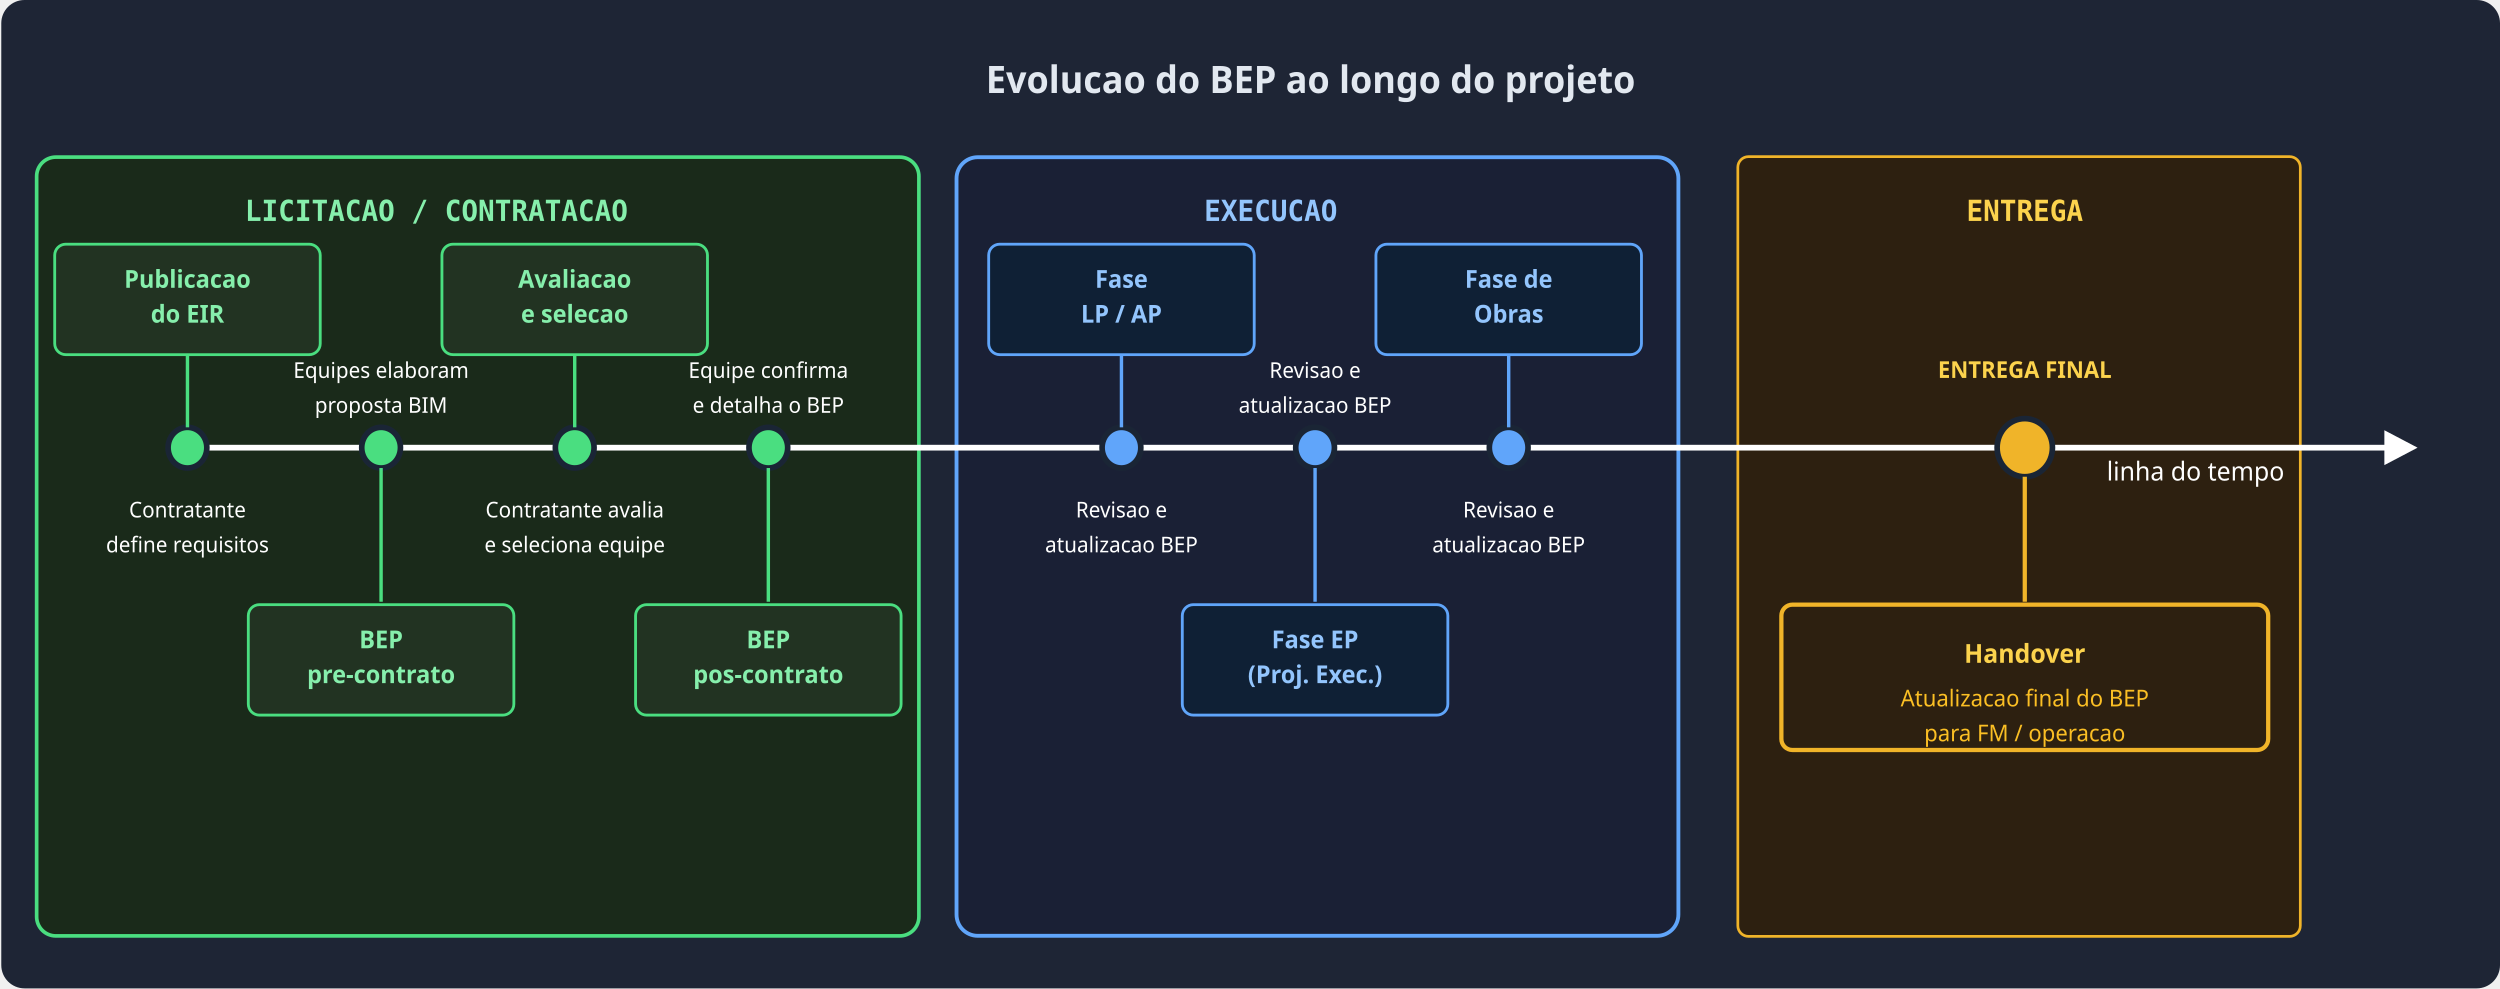
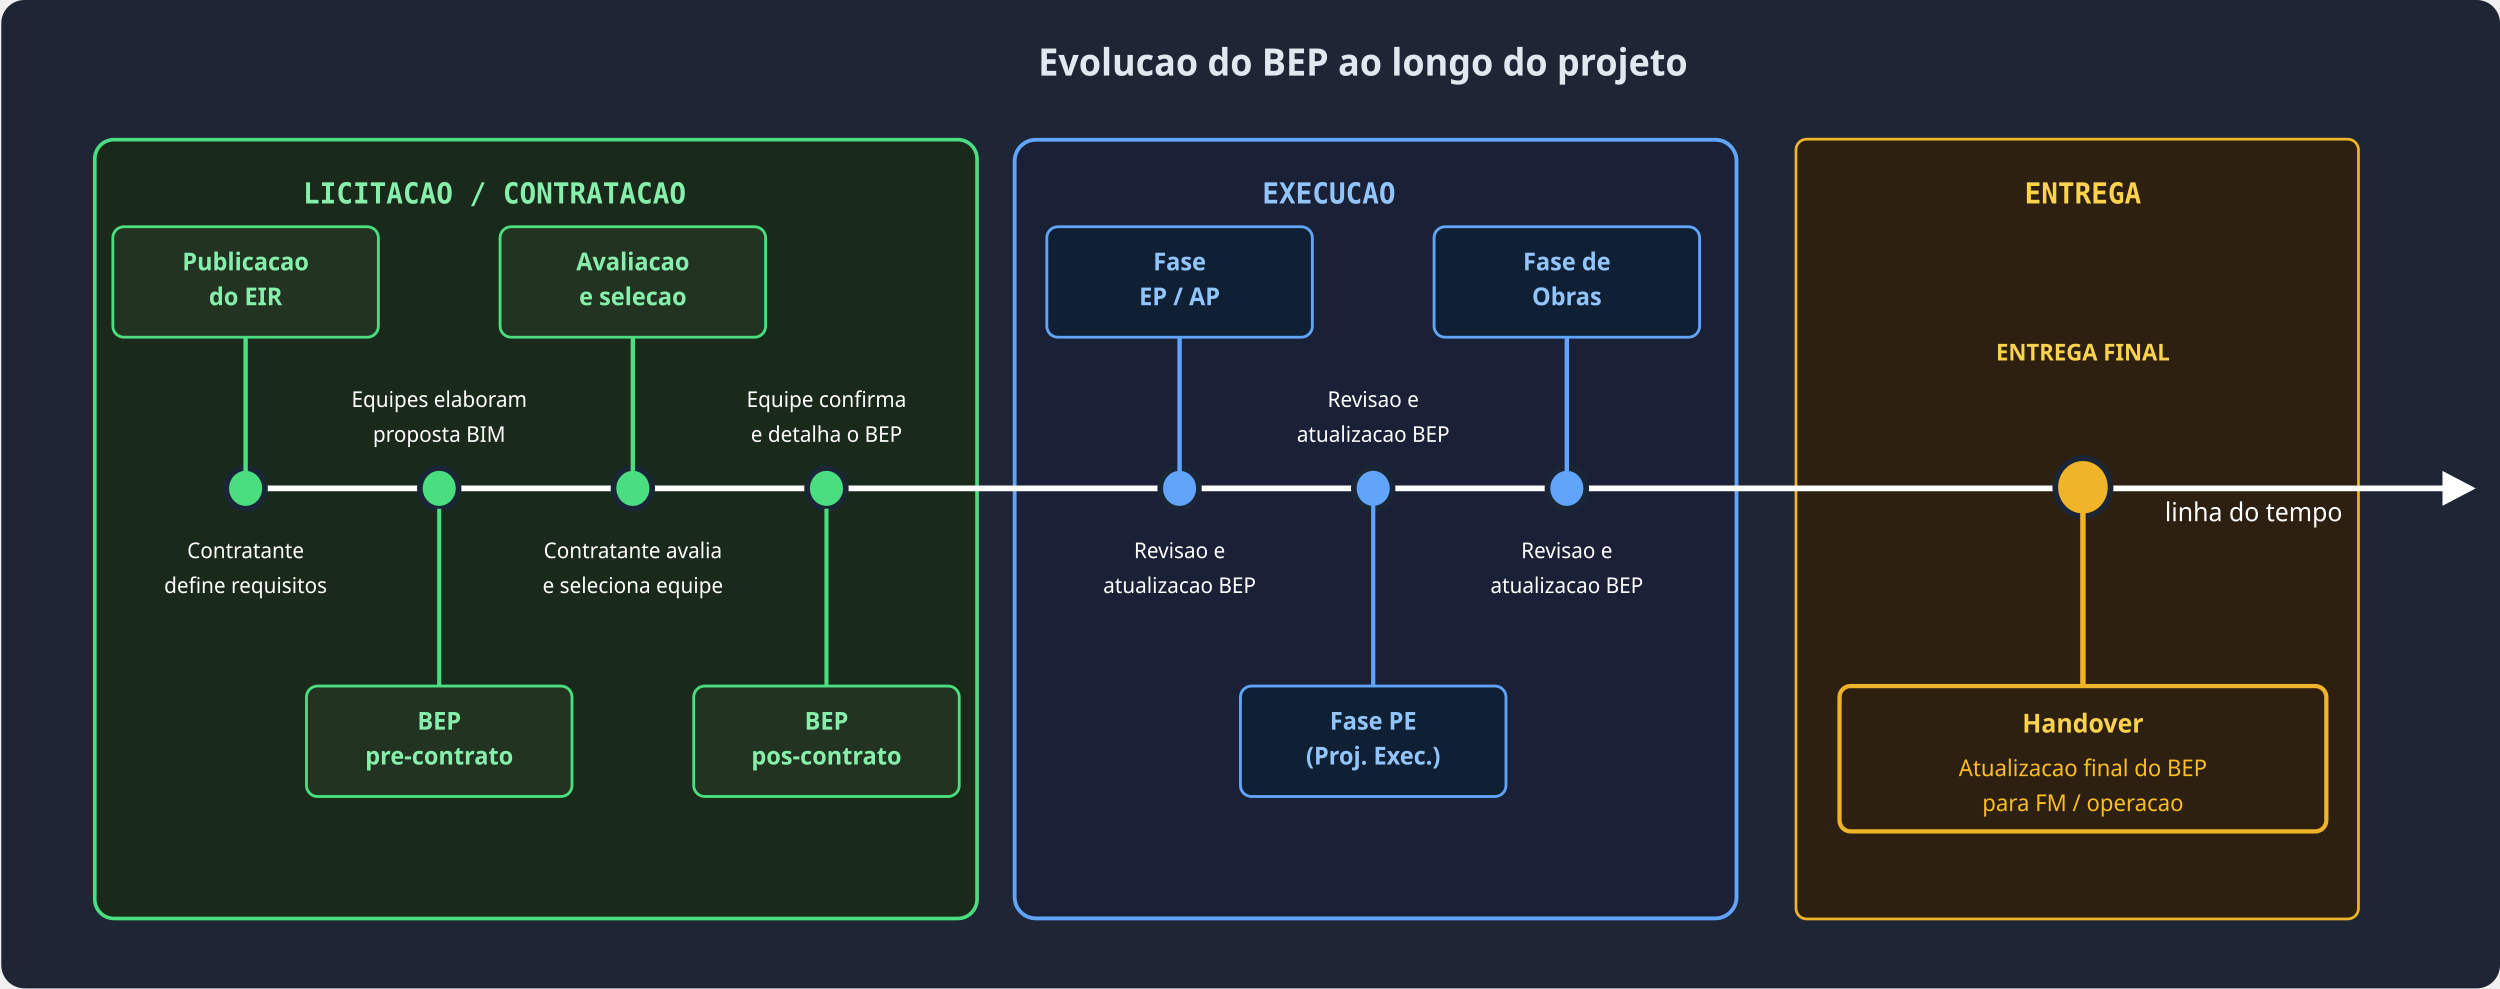
<svg xmlns="http://www.w3.org/2000/svg" viewBox="0 0 860 340" width="860" height="340" version="1.1" id="svg37">
  <defs id="defs37" />
  <rect width="859.56" height="340" rx="7.996" fill="#1e2535" id="rect1" x="0.44" y="0" style="stroke-width:1" />
-   <text x="462.195" y="31.215" text-anchor="middle" fill="#e2e8f0" font-size="12.681px" font-weight="bold" font-family="sans-serif" id="text1" transform="scale(0.9754543,1.025163)" style="stroke-width:0.975">Evolucao do BEP ao longo do projeto</text>
-   <rect x="12.606" y="54.045" width="303.494" height="267.91" rx="6.598" fill="#1a2a1a" stroke="#4ade80" stroke-width="1.258" id="rect2" />
-   <text x="153.902" y="74.135" text-anchor="middle" fill="#86efac" font-size="9.755px" font-weight="bold" font-family="monospace" id="text2" transform="scale(0.9754543,1.025163)" style="stroke-width:0.975">LICITACAO / CONTRATACAO</text>
-   <rect x="329.046" y="54.078" width="248.318" height="267.843" rx="7.303" fill="#1a2035" stroke="#60a5fa" stroke-width="1.324" id="rect3" />
-   <text x="448.16" y="74.135" text-anchor="middle" fill="#93c5fd" font-size="9.755px" font-weight="bold" font-family="monospace" id="text3" transform="scale(0.9754543,1.025163)" style="stroke-width:0.975">EXECUCAO</text>
-   <rect x="597.813" y="53.882" width="193.495" height="268.237" rx="3.674" fill="#2d2010" stroke="#f0b429" stroke-width="0.939" id="rect4" />
-   <text x="714.052" y="74.135" text-anchor="middle" fill="#fcd34d" font-size="9.755px" font-weight="bold" font-family="monospace" id="text4" transform="scale(0.9754543,1.025163)" style="stroke-width:0.975">ENTREGA</text>
-   <line x1="64.698" y1="154" x2="821.94" y2="154" stroke="#ffffff" stroke-width="1.971" id="line4" />
-   <ellipse cx="64.488" cy="154" fill="#4ade80" stroke="#1a2535" stroke-width="1.951" id="circle4" rx="6.661" ry="7" />
-   <line x1="64.488" y1="147" x2="64.488" y2="108" stroke="#4ade80" stroke-width="1.171" id="line5" />
-   <rect x="18.816" y="84" width="91.345" height="38" rx="3.806" fill="#223322" stroke="#4ade80" stroke-width="0.975" id="rect5" />
-   <text x="66.111" y="96.57" text-anchor="middle" fill="#86efac" font-size="8.291px" font-weight="bold" font-family="sans-serif" id="text5" transform="scale(0.9754543,1.025163)" style="stroke-width:0.975">Publicacao</text>
-   <text x="66.111" y="108.275" text-anchor="middle" fill="#86efac" font-size="8.291px" font-weight="bold" font-family="sans-serif" id="text6" transform="scale(0.9754543,1.025163)" style="stroke-width:0.975">do EIR</text>
-   <text x="66.111" y="173.631" text-anchor="middle" fill="#ffffff" font-size="7.316px" font-family="sans-serif" id="text7" transform="scale(0.9754543,1.025163)" style="stroke-width:0.975">Contratante</text>
-   <text x="66.111" y="185.336" text-anchor="middle" fill="#ffffff" font-size="7.316px" font-family="sans-serif" id="text8" transform="scale(0.9754543,1.025163)" style="stroke-width:0.975">define requisitos</text>
-   <ellipse cx="131.094" cy="154" fill="#4ade80" stroke="#1a2535" stroke-width="1.951" id="circle8" rx="6.661" ry="7" />
-   <line x1="131.094" y1="161" x2="131.094" y2="207" stroke="#4ade80" stroke-width="1.171" id="line8" />
-   <rect x="85.421" y="208" width="91.345" height="38" rx="3.806" fill="#223322" stroke="#4ade80" stroke-width="0.975" id="rect8" />
-   <text x="134.393" y="217.526" text-anchor="middle" fill="#86efac" font-size="8.291px" font-weight="bold" font-family="sans-serif" id="text9" transform="scale(0.9754543,1.025163)" style="stroke-width:0.975">BEP</text>
-   <text x="134.393" y="229.232" text-anchor="middle" fill="#86efac" font-size="8.291px" font-weight="bold" font-family="sans-serif" id="text10" transform="scale(0.9754543,1.025163)" style="stroke-width:0.975">pre-contrato</text>
-   <text x="134.393" y="126.809" text-anchor="middle" fill="#ffffff" font-size="7.316px" font-family="sans-serif" id="text11" transform="scale(0.9754543,1.025163)" style="stroke-width:0.975">Equipes elaboram</text>
-   <text x="134.393" y="138.515" text-anchor="middle" fill="#ffffff" font-size="7.316px" font-family="sans-serif" id="text12" transform="scale(0.9754543,1.025163)" style="stroke-width:0.975">proposta BIM</text>
-   <ellipse cx="197.7" cy="154" fill="#4ade80" stroke="#1a2535" stroke-width="1.951" id="circle12" rx="6.661" ry="7" />
-   <line x1="197.7" y1="147" x2="197.7" y2="108" stroke="#4ade80" stroke-width="1.171" id="line12" />
-   <rect x="152.027" y="84" width="91.345" height="38" rx="3.806" fill="#223322" stroke="#4ade80" stroke-width="0.975" id="rect12" />
-   <text x="202.674" y="96.57" text-anchor="middle" fill="#86efac" font-size="8.291px" font-weight="bold" font-family="sans-serif" id="text13" transform="scale(0.9754543,1.025163)" style="stroke-width:0.975">Avaliacao</text>
-   <text x="202.674" y="108.275" text-anchor="middle" fill="#86efac" font-size="8.291px" font-weight="bold" font-family="sans-serif" id="text14" transform="scale(0.9754543,1.025163)" style="stroke-width:0.975">e selecao</text>
-   <text x="202.674" y="173.631" text-anchor="middle" fill="#ffffff" font-size="7.316px" font-family="sans-serif" id="text15" transform="scale(0.9754543,1.025163)" style="stroke-width:0.975">Contratante avalia</text>
-   <text x="202.674" y="185.336" text-anchor="middle" fill="#ffffff" font-size="7.316px" font-family="sans-serif" id="text16" transform="scale(0.9754543,1.025163)" style="stroke-width:0.975">e seleciona equipe</text>
-   <ellipse cx="264.305" cy="154" fill="#4ade80" stroke="#1a2535" stroke-width="1.951" id="circle16" rx="6.661" ry="7" />
-   <line x1="264.305" y1="161" x2="264.305" y2="207" stroke="#4ade80" stroke-width="1.171" id="line16" />
-   <rect x="218.633" y="208" width="91.345" height="38" rx="3.806" fill="#223322" stroke="#4ade80" stroke-width="0.975" id="rect16" />
-   <text x="270.956" y="217.526" text-anchor="middle" fill="#86efac" font-size="8.291px" font-weight="bold" font-family="sans-serif" id="text17" transform="scale(0.9754543,1.025163)" style="stroke-width:0.975">BEP</text>
-   <text x="270.956" y="229.232" text-anchor="middle" fill="#86efac" font-size="8.291px" font-weight="bold" font-family="sans-serif" id="text18" transform="scale(0.9754543,1.025163)" style="stroke-width:0.975">pos-contrato</text>
-   <text x="270.956" y="126.809" text-anchor="middle" fill="#ffffff" font-size="7.316px" font-family="sans-serif" id="text19" transform="scale(0.9754543,1.025163)" style="stroke-width:0.975">Equipe confirma</text>
-   <text x="270.956" y="138.515" text-anchor="middle" fill="#ffffff" font-size="7.316px" font-family="sans-serif" id="text20" transform="scale(0.9754543,1.025163)" style="stroke-width:0.975">e detalha o BEP</text>
-   <ellipse cx="385.778" cy="154" fill="#60a5fa" stroke="#1a2535" stroke-width="1.951" id="circle20" rx="6.661" ry="7" />
-   <line x1="385.778" y1="147" x2="385.778" y2="108" stroke="#60a5fa" stroke-width="1.171" id="line20" />
-   <rect x="340.106" y="84" width="91.345" height="38" rx="3.806" fill="#0f2035" stroke="#60a5fa" stroke-width="0.975" id="rect20" />
-   <text x="395.486" y="96.57" text-anchor="middle" fill="#93c5fd" font-size="8.291px" font-weight="bold" font-family="sans-serif" id="text21" transform="scale(0.9754543,1.025163)" style="stroke-width:0.975">Fase</text>
-   <text x="395.486" y="108.275" text-anchor="middle" fill="#93c5fd" font-size="8.291px" font-weight="bold" font-family="sans-serif" id="text22" transform="scale(0.9754543,1.025163)" style="stroke-width:0.975">LP / AP</text>
-   <text x="395.486" y="173.631" text-anchor="middle" fill="#ffffff" font-size="7.316px" font-family="sans-serif" id="text23" transform="scale(0.9754543,1.025163)" style="stroke-width:0.975">Revisao e</text>
-   <text x="395.486" y="185.336" text-anchor="middle" fill="#ffffff" font-size="7.316px" font-family="sans-serif" id="text24" transform="scale(0.9754543,1.025163)" style="stroke-width:0.975">atualizacao BEP</text>
-   <ellipse cx="452.384" cy="154" fill="#60a5fa" stroke="#1a2535" stroke-width="1.951" id="circle24" rx="6.661" ry="7" />
-   <line x1="452.384" y1="161" x2="452.384" y2="207" stroke="#60a5fa" stroke-width="1.171" id="line24" />
-   <rect x="406.711" y="208" width="91.345" height="38" rx="3.806" fill="#0f2035" stroke="#60a5fa" stroke-width="0.975" id="rect24" />
-   <text x="463.767" y="217.526" text-anchor="middle" fill="#93c5fd" font-size="8.291px" font-weight="bold" font-family="sans-serif" id="text25" transform="scale(0.9754543,1.025163)" style="stroke-width:0.975">Fase EP</text>
-   <text x="463.767" y="229.232" text-anchor="middle" fill="#93c5fd" font-size="8.291px" font-weight="bold" font-family="sans-serif" id="text26" transform="scale(0.9754543,1.025163)" style="stroke-width:0.975">(Proj. Exec.)</text>
-   <text x="463.767" y="126.809" text-anchor="middle" fill="#ffffff" font-size="7.316px" font-family="sans-serif" id="text27" transform="scale(0.9754543,1.025163)" style="stroke-width:0.975">Revisao e</text>
-   <text x="463.767" y="138.515" text-anchor="middle" fill="#ffffff" font-size="7.316px" font-family="sans-serif" id="text28" transform="scale(0.9754543,1.025163)" style="stroke-width:0.975">atualizacao BEP</text>
-   <ellipse cx="518.99" cy="154" fill="#60a5fa" stroke="#1a2535" stroke-width="1.951" id="circle28" rx="6.661" ry="7" />
-   <line x1="518.99" y1="147" x2="518.99" y2="108" stroke="#60a5fa" stroke-width="1.171" id="line28" />
-   <rect x="473.317" y="84" width="91.345" height="38" rx="3.806" fill="#0f2035" stroke="#60a5fa" stroke-width="0.975" id="rect28" />
-   <text x="532.049" y="96.57" text-anchor="middle" fill="#93c5fd" font-size="8.291px" font-weight="bold" font-family="sans-serif" id="text29" transform="scale(0.9754543,1.025163)" style="stroke-width:0.975">Fase de</text>
-   <text x="532.049" y="108.275" text-anchor="middle" fill="#93c5fd" font-size="8.291px" font-weight="bold" font-family="sans-serif" id="text30" transform="scale(0.9754543,1.025163)" style="stroke-width:0.975">Obras</text>
-   <text x="532.049" y="173.631" text-anchor="middle" fill="#ffffff" font-size="7.316px" font-family="sans-serif" id="text31" transform="scale(0.9754543,1.025163)" style="stroke-width:0.975">Revisao e</text>
-   <text x="532.049" y="185.336" text-anchor="middle" fill="#ffffff" font-size="7.316px" font-family="sans-serif" id="text32" transform="scale(0.9754543,1.025163)" style="stroke-width:0.975">atualizacao BEP</text>
-   <ellipse cx="696.525" cy="154" fill="#f0b429" stroke="#1a2535" stroke-width="1.951" id="circle32" rx="9.515" ry="10" />
-   <line x1="696.525" y1="164" x2="696.525" y2="207" stroke="#f0b429" stroke-width="1.463" id="line32" />
-   <rect x="612.792" y="208" width="167.466" height="50" rx="3.806" fill="#2d2010" stroke="#f0b429" stroke-width="1.463" id="rect32" />
-   <text x="714.052" y="222.404" text-anchor="middle" fill="#fcd34d" font-size="8.779px" font-weight="bold" font-family="sans-serif" id="text33" transform="scale(0.9754543,1.025163)" style="stroke-width:0.975">Handover</text>
-   <text x="714.052" y="237.035" text-anchor="middle" fill="#fbbf24" font-size="7.804px" font-family="sans-serif" id="text34" transform="scale(0.9754543,1.025163)" style="stroke-width:0.975">Atualizacao final do BEP</text>
-   <text x="714.052" y="248.741" text-anchor="middle" fill="#fbbf24" font-size="7.804px" font-family="sans-serif" id="text35" transform="scale(0.9754543,1.025163)" style="stroke-width:0.975">para FM / operacao</text>
-   <text x="714.052" y="126.809" text-anchor="middle" fill="#fcd34d" font-size="7.804px" font-weight="bold" font-family="sans-serif" id="text36" transform="scale(0.9754543,1.025163)" style="stroke-width:0.975">ENTREGA FINAL</text>
-   <polygon points="812,160 824,154 812,148 " fill="#ffffff" id="polygon36" transform="matrix(0.9515111,0,0,1,47.59476,0)" />
-   <text x="774.262" y="161.243" text-anchor="middle" fill="#ffffff" font-size="8.779px" font-family="sans-serif" id="text37" transform="scale(0.9754543,1.025163)" style="stroke-width:0.975">linha do tempo</text>
+   <text x="480.648" y="25.362" text-anchor="middle" fill="#e2e8f0" font-size="12.681px" font-weight="bold" font-family="sans-serif" id="text1" transform="scale(0.9754543,1.025163)" style="stroke-width:0.975">Evolucao do BEP ao longo do projeto</text>
+   <rect x="32.606" y="48.045" width="303.494" height="267.91" rx="6.598" fill="#1a2a1a" stroke="#4ade80" stroke-width="1.258" id="rect2" />
+   <text x="174.405" y="68.282" text-anchor="middle" fill="#86efac" font-size="9.755px" font-weight="bold" font-family="monospace" id="text2" transform="scale(0.9754543,1.025163)" style="stroke-width:0.975">LICITACAO / CONTRATACAO</text>
+   <rect x="349.046" y="48.078" width="248.318" height="267.843" rx="7.303" fill="#1a2035" stroke="#60a5fa" stroke-width="1.324" id="rect3" />
+   <text x="468.663" y="68.282" text-anchor="middle" fill="#93c5fd" font-size="9.755px" font-weight="bold" font-family="monospace" id="text3" transform="scale(0.9754543,1.025163)" style="stroke-width:0.975">EXECUCAO</text>
+   <rect x="617.813" y="47.882" width="193.495" height="268.237" rx="3.674" fill="#2d2010" stroke="#f0b429" stroke-width="0.939" id="rect4" />
+   <text x="734.556" y="68.282" text-anchor="middle" fill="#fcd34d" font-size="9.755px" font-weight="bold" font-family="monospace" id="text4" transform="scale(0.9754543,1.025163)" style="stroke-width:0.975">ENTREGA</text>
+   <line x1="84.698" y1="168" x2="841.94" y2="168" stroke="#ffffff" stroke-width="1.971" id="line4" />
+   <ellipse cx="84.488" cy="168" fill="#4ade80" stroke="#1a2535" stroke-width="1.951" id="circle4" rx="6.661" ry="7" />
+   <line x1="84.488" y1="166.467" x2="84.488" y2="102" stroke="#4ade80" stroke-width="1.505" id="line5" />
+   <rect x="38.816" y="78" width="91.345" height="38" rx="3.806" fill="#223322" stroke="#4ade80" stroke-width="0.975" id="rect5" />
+   <text x="86.614" y="90.717" text-anchor="middle" fill="#86efac" font-size="8.291px" font-weight="bold" font-family="sans-serif" id="text5" transform="scale(0.9754543,1.025163)" style="stroke-width:0.975">Publicacao</text>
+   <text x="86.614" y="102.423" text-anchor="middle" fill="#86efac" font-size="8.291px" font-weight="bold" font-family="sans-serif" id="text6" transform="scale(0.9754543,1.025163)" style="stroke-width:0.975">do EIR</text>
+   <text x="86.614" y="187.287" text-anchor="middle" fill="#ffffff" font-size="7.316px" font-family="sans-serif" id="text7" transform="scale(0.9754543,1.025163)" style="stroke-width:0.975">Contratante</text>
+   <text x="86.614" y="198.993" text-anchor="middle" fill="#ffffff" font-size="7.316px" font-family="sans-serif" id="text8" transform="scale(0.9754543,1.025163)" style="stroke-width:0.975">define requisitos</text>
+   <ellipse cx="151.094" cy="168" fill="#4ade80" stroke="#1a2535" stroke-width="1.951" id="circle8" rx="6.661" ry="7" />
+   <line x1="151.094" y1="175" x2="151.094" y2="241.305" stroke="#4ade80" stroke-width="1.405" id="line8" />
+   <rect x="105.421" y="236" width="91.345" height="38" rx="3.806" fill="#223322" stroke="#4ade80" stroke-width="0.975" id="rect8" />
+   <text x="154.896" y="244.839" text-anchor="middle" fill="#86efac" font-size="8.291px" font-weight="bold" font-family="sans-serif" id="text9" transform="scale(0.9754543,1.025163)" style="stroke-width:0.975">BEP</text>
+   <text x="154.896" y="256.545" text-anchor="middle" fill="#86efac" font-size="8.291px" font-weight="bold" font-family="sans-serif" id="text10" transform="scale(0.9754543,1.025163)" style="stroke-width:0.975">pre-contrato</text>
+   <text x="154.896" y="136.564" text-anchor="middle" fill="#ffffff" font-size="7.316px" font-family="sans-serif" id="text11" transform="scale(0.9754543,1.025163)" style="stroke-width:0.975">Equipes elaboram</text>
+   <text x="154.896" y="148.269" text-anchor="middle" fill="#ffffff" font-size="7.316px" font-family="sans-serif" id="text12" transform="scale(0.9754543,1.025163)" style="stroke-width:0.975">proposta BIM</text>
+   <ellipse cx="217.7" cy="168" fill="#4ade80" stroke="#1a2535" stroke-width="1.951" id="circle12" rx="6.661" ry="7" />
+   <line x1="217.7" y1="167.844" x2="217.7" y2="102" stroke="#4ade80" stroke-width="1.521" id="line12" />
+   <rect x="172.027" y="78" width="91.345" height="38" rx="3.806" fill="#223322" stroke="#4ade80" stroke-width="0.975" id="rect12" />
+   <text x="223.178" y="90.717" text-anchor="middle" fill="#86efac" font-size="8.291px" font-weight="bold" font-family="sans-serif" id="text13" transform="scale(0.9754543,1.025163)" style="stroke-width:0.975">Avaliacao</text>
+   <text x="223.178" y="102.423" text-anchor="middle" fill="#86efac" font-size="8.291px" font-weight="bold" font-family="sans-serif" id="text14" transform="scale(0.9754543,1.025163)" style="stroke-width:0.975">e selecao</text>
+   <text x="223.178" y="187.287" text-anchor="middle" fill="#ffffff" font-size="7.316px" font-family="sans-serif" id="text15" transform="scale(0.9754543,1.025163)" style="stroke-width:0.975">Contratante avalia</text>
+   <text x="223.178" y="198.993" text-anchor="middle" fill="#ffffff" font-size="7.316px" font-family="sans-serif" id="text16" transform="scale(0.9754543,1.025163)" style="stroke-width:0.975">e seleciona equipe</text>
+   <ellipse cx="284.305" cy="168" fill="#4ade80" stroke="#1a2535" stroke-width="1.951" id="circle16" rx="6.661" ry="7" />
+   <line x1="284.305" y1="175" x2="284.305" y2="241.305" stroke="#4ade80" stroke-width="1.405" id="line16" />
+   <rect x="238.633" y="236" width="91.345" height="38" rx="3.806" fill="#223322" stroke="#4ade80" stroke-width="0.975" id="rect16" />
+   <text x="291.459" y="244.839" text-anchor="middle" fill="#86efac" font-size="8.291px" font-weight="bold" font-family="sans-serif" id="text17" transform="scale(0.9754543,1.025163)" style="stroke-width:0.975">BEP</text>
+   <text x="291.459" y="256.545" text-anchor="middle" fill="#86efac" font-size="8.291px" font-weight="bold" font-family="sans-serif" id="text18" transform="scale(0.9754543,1.025163)" style="stroke-width:0.975">pos-contrato</text>
+   <text x="291.459" y="136.564" text-anchor="middle" fill="#ffffff" font-size="7.316px" font-family="sans-serif" id="text19" transform="scale(0.9754543,1.025163)" style="stroke-width:0.975">Equipe confirma</text>
+   <text x="291.459" y="148.269" text-anchor="middle" fill="#ffffff" font-size="7.316px" font-family="sans-serif" id="text20" transform="scale(0.9754543,1.025163)" style="stroke-width:0.975">e detalha o BEP</text>
+   <ellipse cx="405.778" cy="168" fill="#60a5fa" stroke="#1a2535" stroke-width="1.951" id="circle20" rx="6.661" ry="7" />
+   <line x1="405.778" y1="167.282" x2="405.778" y2="102" stroke="#60a5fa" stroke-width="1.514" id="line20" />
+   <rect x="360.106" y="78" width="91.345" height="38" rx="3.806" fill="#0f2035" stroke="#60a5fa" stroke-width="0.975" id="rect20" />
+   <text x="415.989" y="90.717" text-anchor="middle" fill="#93c5fd" font-size="8.291px" font-weight="bold" font-family="sans-serif" id="text21" transform="scale(0.9754543,1.025163)" style="stroke-width:0.975">Fase</text>
+   <text x="415.989" y="102.423" text-anchor="middle" fill="#93c5fd" font-size="8.291px" font-weight="bold" font-family="sans-serif" id="text22" transform="scale(0.9754543,1.025163)" style="stroke-width:0.975">EP / AP</text>
+   <text x="415.989" y="187.287" text-anchor="middle" fill="#ffffff" font-size="7.316px" font-family="sans-serif" id="text23" transform="scale(0.9754543,1.025163)" style="stroke-width:0.975">Revisao e</text>
+   <text x="415.989" y="198.993" text-anchor="middle" fill="#ffffff" font-size="7.316px" font-family="sans-serif" id="text24" transform="scale(0.9754543,1.025163)" style="stroke-width:0.975">atualizacao BEP</text>
+   <ellipse cx="472.384" cy="168" fill="#60a5fa" stroke="#1a2535" stroke-width="1.951" id="circle24" rx="6.661" ry="7" />
+   <line x1="472.384" y1="170.698" x2="472.384" y2="240.961" stroke="#60a5fa" stroke-width="1.447" id="line24" />
+   <rect x="426.711" y="236" width="91.345" height="38" rx="3.806" fill="#0f2035" stroke="#60a5fa" stroke-width="0.975" id="rect24" />
+   <text x="484.271" y="244.839" text-anchor="middle" fill="#93c5fd" font-size="8.291px" font-weight="bold" font-family="sans-serif" id="text25" transform="scale(0.9754543,1.025163)" style="stroke-width:0.975">Fase PE</text>
+   <text x="484.271" y="256.545" text-anchor="middle" fill="#93c5fd" font-size="8.291px" font-weight="bold" font-family="sans-serif" id="text26" transform="scale(0.9754543,1.025163)" style="stroke-width:0.975">(Proj. Exec.)</text>
+   <text x="484.271" y="136.564" text-anchor="middle" fill="#ffffff" font-size="7.316px" font-family="sans-serif" id="text27" transform="scale(0.9754543,1.025163)" style="stroke-width:0.975">Revisao e</text>
+   <text x="484.271" y="148.269" text-anchor="middle" fill="#ffffff" font-size="7.316px" font-family="sans-serif" id="text28" transform="scale(0.9754543,1.025163)" style="stroke-width:0.975">atualizacao BEP</text>
+   <ellipse cx="538.99" cy="168" fill="#60a5fa" stroke="#1a2535" stroke-width="1.951" id="circle28" rx="6.661" ry="7" />
+   <line x1="538.99" y1="168.742" x2="538.99" y2="102" stroke="#60a5fa" stroke-width="1.531" id="line28" />
+   <rect x="493.317" y="78" width="91.345" height="38" rx="3.806" fill="#0f2035" stroke="#60a5fa" stroke-width="0.975" id="rect28" />
+   <text x="552.553" y="90.717" text-anchor="middle" fill="#93c5fd" font-size="8.291px" font-weight="bold" font-family="sans-serif" id="text29" transform="scale(0.9754543,1.025163)" style="stroke-width:0.975">Fase de</text>
+   <text x="552.553" y="102.423" text-anchor="middle" fill="#93c5fd" font-size="8.291px" font-weight="bold" font-family="sans-serif" id="text30" transform="scale(0.9754543,1.025163)" style="stroke-width:0.975">Obras</text>
+   <text x="552.553" y="187.287" text-anchor="middle" fill="#ffffff" font-size="7.316px" font-family="sans-serif" id="text31" transform="scale(0.9754543,1.025163)" style="stroke-width:0.975">Revisao e</text>
+   <text x="552.553" y="198.993" text-anchor="middle" fill="#ffffff" font-size="7.316px" font-family="sans-serif" id="text32" transform="scale(0.9754543,1.025163)" style="stroke-width:0.975">atualizacao BEP</text>
+   <ellipse cx="716.525" cy="167.617" fill="#f0b429" stroke="#1a2535" stroke-width="1.951" id="circle32" rx="9.515" ry="10" />
+   <line x1="716.525" y1="171.117" x2="716.525" y2="241.133" stroke="#f0b429" stroke-width="1.867" id="line32" />
+   <rect x="632.792" y="236" width="167.466" height="50" rx="3.806" fill="#2d2010" stroke="#f0b429" stroke-width="1.463" id="rect32" />
+   <text x="734.556" y="245.815" text-anchor="middle" fill="#fcd34d" font-size="8.779px" font-weight="bold" font-family="sans-serif" id="text33" transform="scale(0.9754543,1.025163)" style="stroke-width:0.975">Handover</text>
+   <text x="734.556" y="260.446" text-anchor="middle" fill="#fbbf24" font-size="7.804px" font-family="sans-serif" id="text34" transform="scale(0.9754543,1.025163)" style="stroke-width:0.975">Atualizacao final do BEP</text>
+   <text x="734.556" y="272.152" text-anchor="middle" fill="#fbbf24" font-size="7.804px" font-family="sans-serif" id="text35" transform="scale(0.9754543,1.025163)" style="stroke-width:0.975">para FM / operacao</text>
+   <text x="734.556" y="120.956" text-anchor="middle" fill="#fcd34d" font-size="7.804px" font-weight="bold" font-family="sans-serif" id="text36" transform="scale(0.9754543,1.025163)" style="stroke-width:0.975">ENTREGA FINAL</text>
+   <polygon points="812,148 812,160 824,154 " fill="#ffffff" id="polygon36" transform="matrix(0.9515111,0,0,1,67.59476,14)" />
+   <text x="794.765" y="174.899" text-anchor="middle" fill="#ffffff" font-size="8.779px" font-family="sans-serif" id="text37" transform="scale(0.9754543,1.025163)" style="stroke-width:0.975">linha do tempo</text>
</svg>
